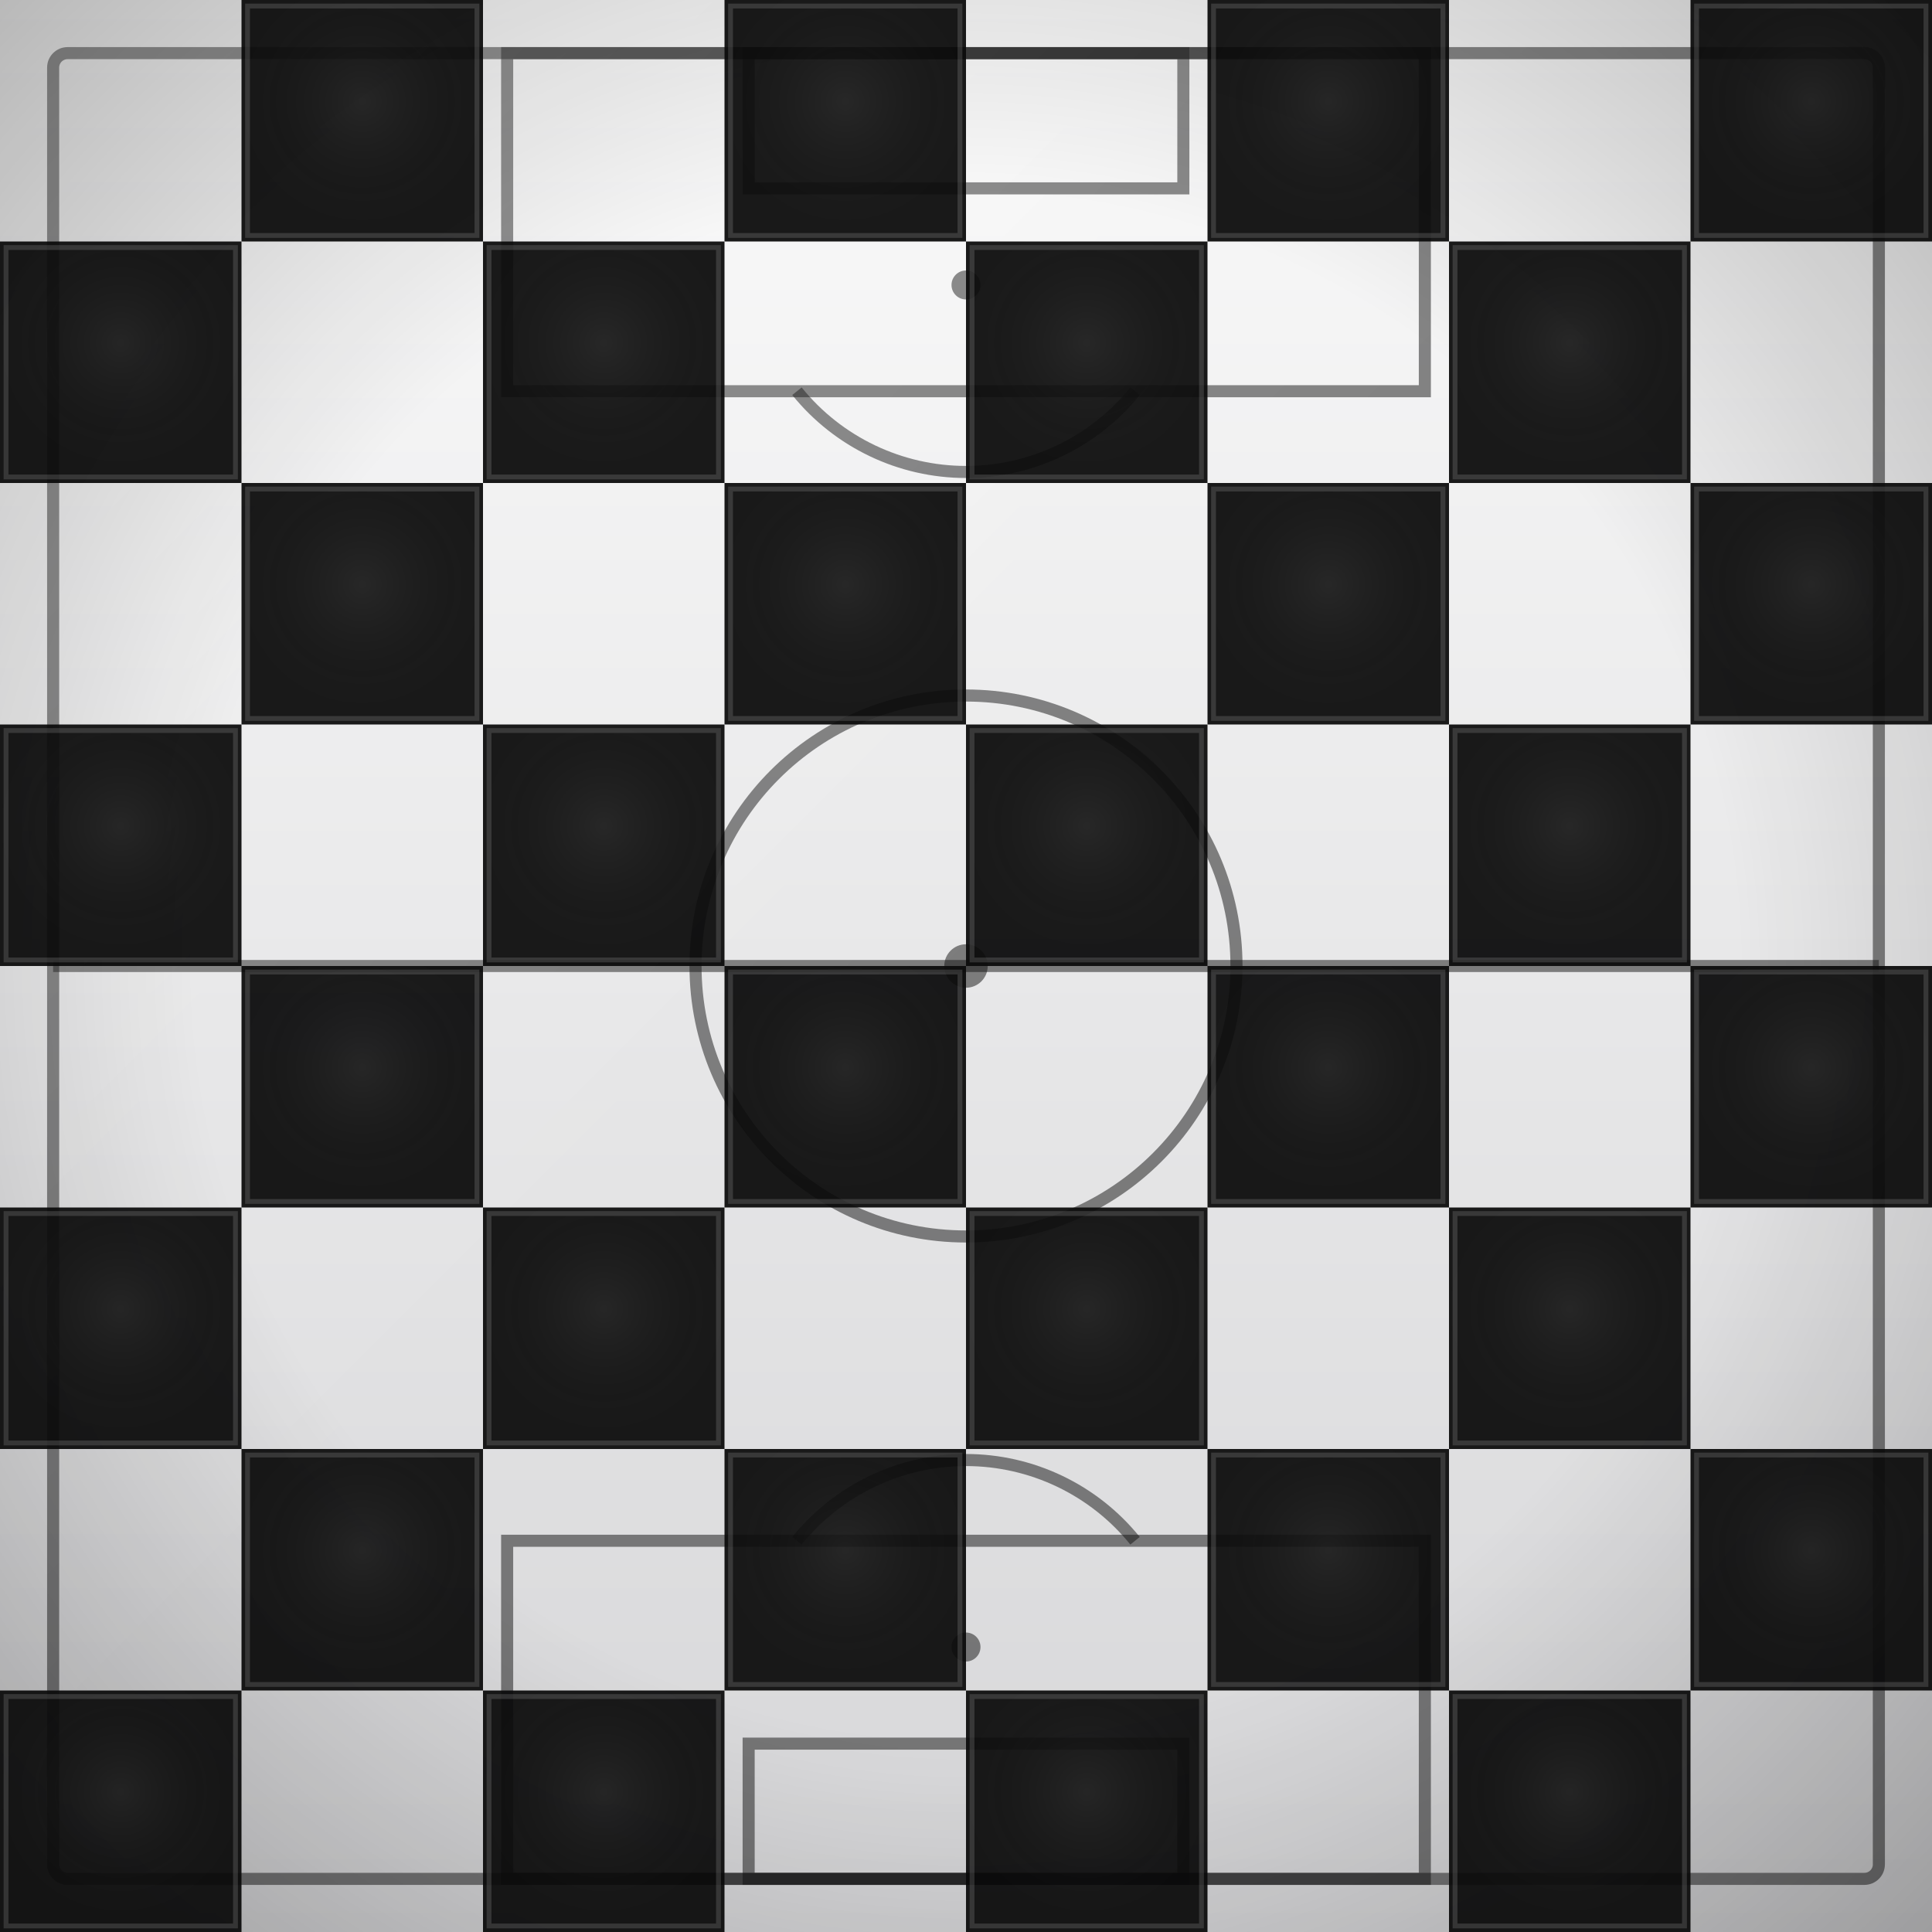
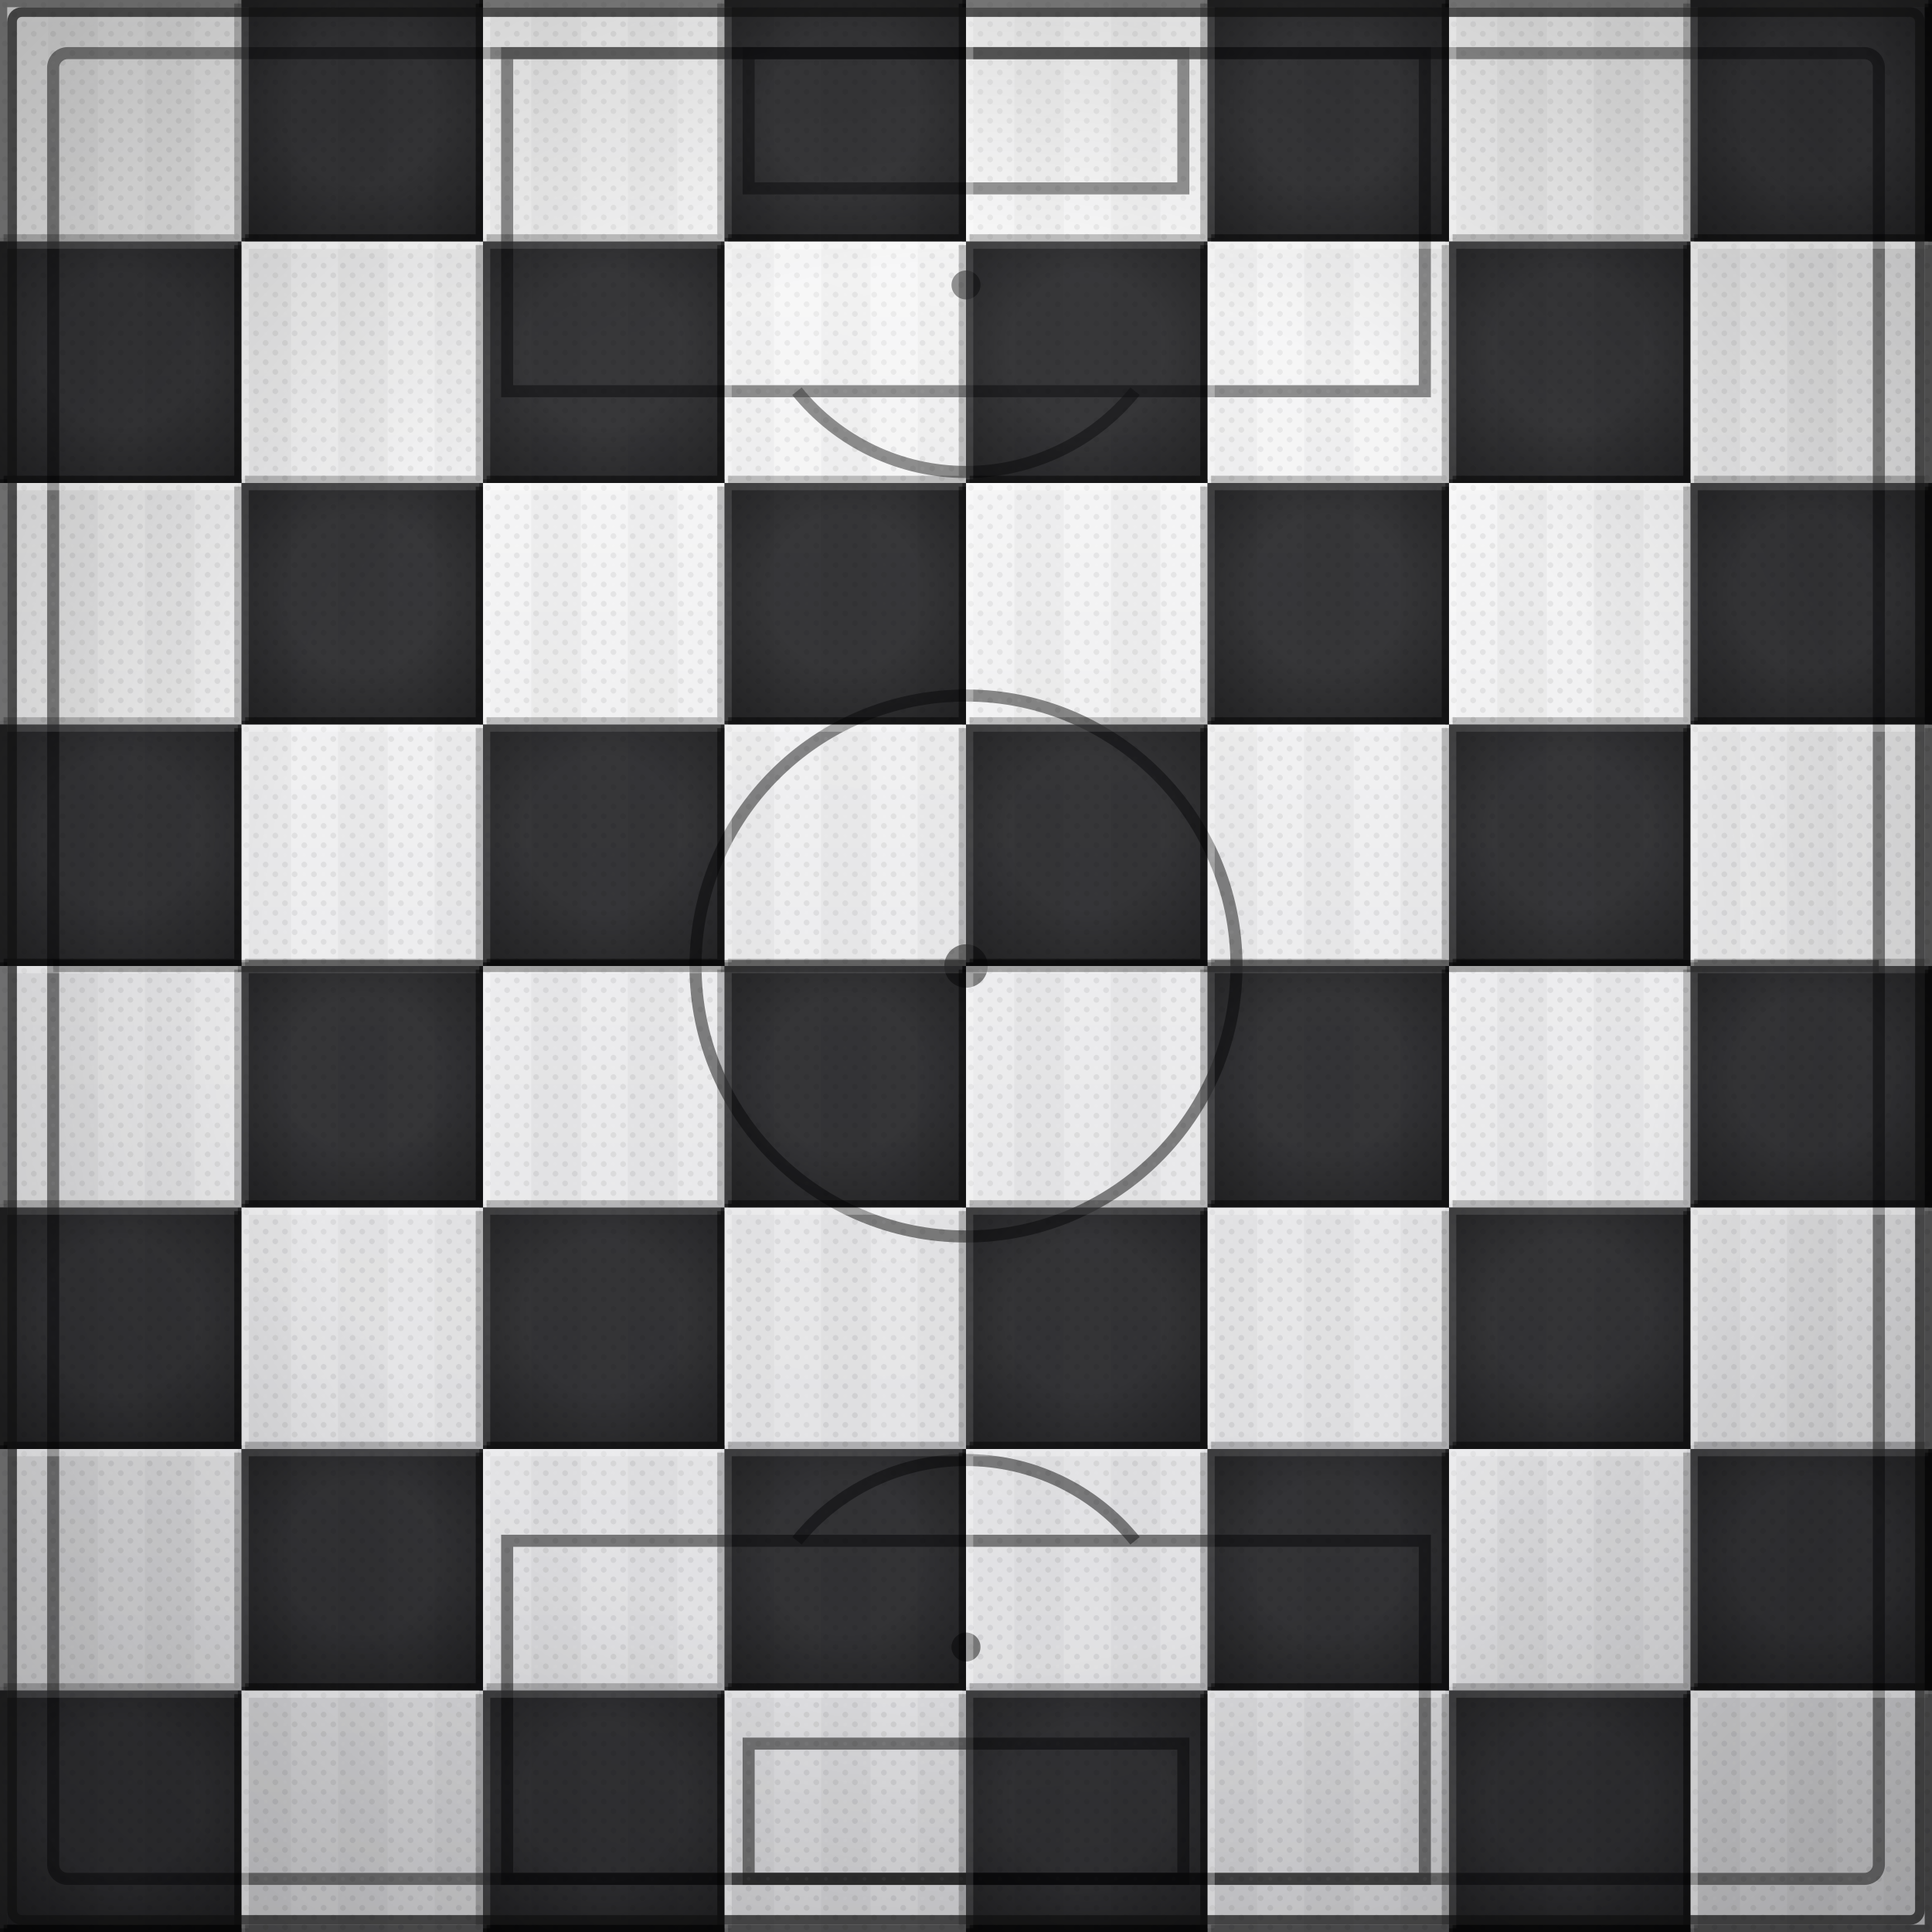
<svg xmlns="http://www.w3.org/2000/svg" viewBox="0 0 800 800">
  <defs>
    <linearGradient id="f" x1="0" y1="0" x2="0" y2="1">
-       <stop offset="0" stop-color="#FAFAFA" />
-       <stop offset="1" stop-color="#D6D6D8" />
+       <stop offset="0" stop-color="#FBFBFB" />
+       <stop offset="1" stop-color="#DADADD" />
    </linearGradient>
  </defs>
  <rect width="800" height="800" fill="url(#f)" />
-   <g fill="none" stroke="#111" stroke-opacity="0.5" stroke-width="5">
+   <rect x="0" y="0" width="20.5" height="800" fill="rgba(0,0,0,0)" />
+   <rect x="20" y="0" width="20.5" height="800" fill="rgba(0,0,0,.035)" />
+   <rect x="40" y="0" width="20.5" height="800" fill="rgba(0,0,0,0)" />
+   <rect x="60" y="0" width="20.5" height="800" fill="rgba(0,0,0,.035)" />
+   <rect x="80" y="0" width="20.5" height="800" fill="rgba(0,0,0,0)" />
+   <rect x="100" y="0" width="20.5" height="800" fill="rgba(0,0,0,.035)" />
+   <rect x="120" y="0" width="20.5" height="800" fill="rgba(0,0,0,0)" />
+   <rect x="140" y="0" width="20.5" height="800" fill="rgba(0,0,0,.035)" />
+   <rect x="160" y="0" width="20.5" height="800" fill="rgba(0,0,0,0)" />
+   <rect x="180" y="0" width="20.5" height="800" fill="rgba(0,0,0,.035)" />
+   <rect x="200" y="0" width="20.5" height="800" fill="rgba(0,0,0,0)" />
+   <rect x="220" y="0" width="20.5" height="800" fill="rgba(0,0,0,.035)" />
+   <rect x="240" y="0" width="20.5" height="800" fill="rgba(0,0,0,0)" />
+   <rect x="260" y="0" width="20.5" height="800" fill="rgba(0,0,0,.035)" />
+   <rect x="280" y="0" width="20.5" height="800" fill="rgba(0,0,0,0)" />
+   <rect x="300" y="0" width="20.5" height="800" fill="rgba(0,0,0,.035)" />
+   <rect x="320" y="0" width="20.5" height="800" fill="rgba(0,0,0,0)" />
+   <rect x="340" y="0" width="20.5" height="800" fill="rgba(0,0,0,.035)" />
+   <rect x="360" y="0" width="20.5" height="800" fill="rgba(0,0,0,0)" />
+   <rect x="380" y="0" width="20.5" height="800" fill="rgba(0,0,0,.035)" />
+   <rect x="400" y="0" width="20.5" height="800" fill="rgba(0,0,0,0)" />
+   <rect x="420" y="0" width="20.5" height="800" fill="rgba(0,0,0,.035)" />
+   <rect x="440" y="0" width="20.5" height="800" fill="rgba(0,0,0,0)" />
+   <rect x="460" y="0" width="20.5" height="800" fill="rgba(0,0,0,.035)" />
+   <rect x="480" y="0" width="20.5" height="800" fill="rgba(0,0,0,0)" />
+   <rect x="500" y="0" width="20.5" height="800" fill="rgba(0,0,0,.035)" />
+   <rect x="520" y="0" width="20.5" height="800" fill="rgba(0,0,0,0)" />
+   <rect x="540" y="0" width="20.5" height="800" fill="rgba(0,0,0,.035)" />
+   <rect x="560" y="0" width="20.5" height="800" fill="rgba(0,0,0,0)" />
+   <rect x="580" y="0" width="20.5" height="800" fill="rgba(0,0,0,.035)" />
+   <rect x="600" y="0" width="20.5" height="800" fill="rgba(0,0,0,0)" />
+   <rect x="620" y="0" width="20.5" height="800" fill="rgba(0,0,0,.035)" />
+   <rect x="640" y="0" width="20.5" height="800" fill="rgba(0,0,0,0)" />
+   <rect x="660" y="0" width="20.5" height="800" fill="rgba(0,0,0,.035)" />
+   <rect x="680" y="0" width="20.5" height="800" fill="rgba(0,0,0,0)" />
+   <rect x="700" y="0" width="20.5" height="800" fill="rgba(0,0,0,.035)" />
+   <rect x="720" y="0" width="20.5" height="800" fill="rgba(0,0,0,0)" />
+   <rect x="740" y="0" width="20.5" height="800" fill="rgba(0,0,0,.035)" />
+   <rect x="760" y="0" width="20.5" height="800" fill="rgba(0,0,0,0)" />
+   <rect x="780" y="0" width="20.5" height="800" fill="rgba(0,0,0,.035)" />
+   <g fill="none" stroke="#111" stroke-opacity="0.55" stroke-width="5">
    <rect x="22" y="22" width="756" height="756" rx="6" />
    <line x1="22" y1="400" x2="778" y2="400" />
    <circle cx="400" cy="400" r="112" />
    <rect x="210" y="22" width="380" height="140" />
    <rect x="310" y="22" width="180" height="56" />
    <rect x="210" y="638" width="380" height="140" />
    <rect x="310" y="722" width="180" height="56" />
    <path d="M330 162 A90 90 0 0 0 470 162" />
    <path d="M330 638 A90 90 0 0 1 470 638" />
  </g>
-   <g fill="#111" fill-opacity="0.5">
+   <g fill="#111" fill-opacity="0.55">
    <circle cx="400" cy="400" r="9" />
    <circle cx="400" cy="118" r="6" />
    <circle cx="400" cy="682" r="6" />
  </g>
  <defs>
+     <pattern id="malha" width="8" height="8" patternUnits="userSpaceOnUse">
+       <circle cx="2" cy="2" r="1.2" fill="#000" fill-opacity="0.07" />
+       <circle cx="6" cy="6" r="1.2" fill="#000" fill-opacity="0.07" />
+       <circle cx="6" cy="2" r=".8" fill="#fff" fill-opacity="0.042" />
+     </pattern>
+     <radialGradient id="refletor" cx=".5" cy="-.05" r=".95">
+       <stop offset="0" stop-color="#fff" stop-opacity=".22" />
+       <stop offset=".55" stop-color="#fff" stop-opacity=".04" />
+       <stop offset="1" stop-color="#fff" stop-opacity="0" />
+     </radialGradient>
    <radialGradient id="vin" cx=".5" cy=".5" r=".72">
-       <stop offset=".55" stop-color="#000" stop-opacity="0" />
-       <stop offset="1" stop-color="#000" stop-opacity="0.28" />
+       <stop offset=".5" stop-color="#000" stop-opacity="0" />
+       <stop offset="1" stop-color="#000" stop-opacity="0.3" />
    </radialGradient>
-     <linearGradient id="luz" x1="0" y1="0" x2="1" y2="1">
-       <stop offset="0" stop-color="#fff" stop-opacity=".16" />
-       <stop offset=".5" stop-color="#fff" stop-opacity="0" />
-     </linearGradient>
  </defs>
-   <rect width="800" height="800" fill="url(#luz)" />
+   <rect width="800" height="800" fill="url(#malha)" />
+   <rect width="800" height="800" fill="url(#refletor)" />
  <rect width="800" height="800" fill="url(#vin)" />
  <defs>
-     <radialGradient id="casaLuz" cx=".5" cy=".42" r=".6">
-       <stop offset="0" stop-color="rgba(255,255,255,.06)" />
-       <stop offset="1" stop-color="rgba(0,0,0,0)" />
+     <radialGradient id="poco" cx=".5" cy=".45" r=".7">
+       <stop offset=".45" stop-color="#000" stop-opacity="0" />
+       <stop offset="1" stop-color="#000" stop-opacity=".35" />
    </radialGradient>
  </defs>
-   <rect x="100" y="0" width="100" height="100" fill="rgba(10,10,10,.93)" />
-   <rect x="100" y="0" width="100" height="100" fill="url(#casaLuz)" />
-   <rect x="102.5" y="2.5" width="95" height="95" fill="none" stroke="rgba(255,255,255,.14)" stroke-width="2" />
-   <rect x="300" y="0" width="100" height="100" fill="rgba(10,10,10,.93)" />
-   <rect x="300" y="0" width="100" height="100" fill="url(#casaLuz)" />
-   <rect x="302.5" y="2.5" width="95" height="95" fill="none" stroke="rgba(255,255,255,.14)" stroke-width="2" />
-   <rect x="500" y="0" width="100" height="100" fill="rgba(10,10,10,.93)" />
-   <rect x="500" y="0" width="100" height="100" fill="url(#casaLuz)" />
-   <rect x="502.5" y="2.5" width="95" height="95" fill="none" stroke="rgba(255,255,255,.14)" stroke-width="2" />
-   <rect x="700" y="0" width="100" height="100" fill="rgba(10,10,10,.93)" />
-   <rect x="700" y="0" width="100" height="100" fill="url(#casaLuz)" />
-   <rect x="702.5" y="2.5" width="95" height="95" fill="none" stroke="rgba(255,255,255,.14)" stroke-width="2" />
-   <rect x="0" y="100" width="100" height="100" fill="rgba(10,10,10,.93)" />
-   <rect x="0" y="100" width="100" height="100" fill="url(#casaLuz)" />
-   <rect x="2.5" y="102.5" width="95" height="95" fill="none" stroke="rgba(255,255,255,.14)" stroke-width="2" />
-   <rect x="200" y="100" width="100" height="100" fill="rgba(10,10,10,.93)" />
-   <rect x="200" y="100" width="100" height="100" fill="url(#casaLuz)" />
-   <rect x="202.5" y="102.5" width="95" height="95" fill="none" stroke="rgba(255,255,255,.14)" stroke-width="2" />
-   <rect x="400" y="100" width="100" height="100" fill="rgba(10,10,10,.93)" />
-   <rect x="400" y="100" width="100" height="100" fill="url(#casaLuz)" />
-   <rect x="402.5" y="102.5" width="95" height="95" fill="none" stroke="rgba(255,255,255,.14)" stroke-width="2" />
-   <rect x="600" y="100" width="100" height="100" fill="rgba(10,10,10,.93)" />
-   <rect x="600" y="100" width="100" height="100" fill="url(#casaLuz)" />
-   <rect x="602.5" y="102.5" width="95" height="95" fill="none" stroke="rgba(255,255,255,.14)" stroke-width="2" />
-   <rect x="100" y="200" width="100" height="100" fill="rgba(10,10,10,.93)" />
-   <rect x="100" y="200" width="100" height="100" fill="url(#casaLuz)" />
-   <rect x="102.5" y="202.5" width="95" height="95" fill="none" stroke="rgba(255,255,255,.14)" stroke-width="2" />
-   <rect x="300" y="200" width="100" height="100" fill="rgba(10,10,10,.93)" />
-   <rect x="300" y="200" width="100" height="100" fill="url(#casaLuz)" />
-   <rect x="302.5" y="202.5" width="95" height="95" fill="none" stroke="rgba(255,255,255,.14)" stroke-width="2" />
-   <rect x="500" y="200" width="100" height="100" fill="rgba(10,10,10,.93)" />
-   <rect x="500" y="200" width="100" height="100" fill="url(#casaLuz)" />
-   <rect x="502.5" y="202.5" width="95" height="95" fill="none" stroke="rgba(255,255,255,.14)" stroke-width="2" />
-   <rect x="700" y="200" width="100" height="100" fill="rgba(10,10,10,.93)" />
-   <rect x="700" y="200" width="100" height="100" fill="url(#casaLuz)" />
-   <rect x="702.5" y="202.5" width="95" height="95" fill="none" stroke="rgba(255,255,255,.14)" stroke-width="2" />
-   <rect x="0" y="300" width="100" height="100" fill="rgba(10,10,10,.93)" />
-   <rect x="0" y="300" width="100" height="100" fill="url(#casaLuz)" />
-   <rect x="2.5" y="302.5" width="95" height="95" fill="none" stroke="rgba(255,255,255,.14)" stroke-width="2" />
-   <rect x="200" y="300" width="100" height="100" fill="rgba(10,10,10,.93)" />
-   <rect x="200" y="300" width="100" height="100" fill="url(#casaLuz)" />
-   <rect x="202.5" y="302.5" width="95" height="95" fill="none" stroke="rgba(255,255,255,.14)" stroke-width="2" />
-   <rect x="400" y="300" width="100" height="100" fill="rgba(10,10,10,.93)" />
-   <rect x="400" y="300" width="100" height="100" fill="url(#casaLuz)" />
-   <rect x="402.5" y="302.5" width="95" height="95" fill="none" stroke="rgba(255,255,255,.14)" stroke-width="2" />
-   <rect x="600" y="300" width="100" height="100" fill="rgba(10,10,10,.93)" />
-   <rect x="600" y="300" width="100" height="100" fill="url(#casaLuz)" />
-   <rect x="602.5" y="302.5" width="95" height="95" fill="none" stroke="rgba(255,255,255,.14)" stroke-width="2" />
-   <rect x="100" y="400" width="100" height="100" fill="rgba(10,10,10,.93)" />
-   <rect x="100" y="400" width="100" height="100" fill="url(#casaLuz)" />
-   <rect x="102.5" y="402.5" width="95" height="95" fill="none" stroke="rgba(255,255,255,.14)" stroke-width="2" />
-   <rect x="300" y="400" width="100" height="100" fill="rgba(10,10,10,.93)" />
-   <rect x="300" y="400" width="100" height="100" fill="url(#casaLuz)" />
-   <rect x="302.5" y="402.5" width="95" height="95" fill="none" stroke="rgba(255,255,255,.14)" stroke-width="2" />
-   <rect x="500" y="400" width="100" height="100" fill="rgba(10,10,10,.93)" />
-   <rect x="500" y="400" width="100" height="100" fill="url(#casaLuz)" />
-   <rect x="502.5" y="402.5" width="95" height="95" fill="none" stroke="rgba(255,255,255,.14)" stroke-width="2" />
-   <rect x="700" y="400" width="100" height="100" fill="rgba(10,10,10,.93)" />
-   <rect x="700" y="400" width="100" height="100" fill="url(#casaLuz)" />
-   <rect x="702.5" y="402.5" width="95" height="95" fill="none" stroke="rgba(255,255,255,.14)" stroke-width="2" />
-   <rect x="0" y="500" width="100" height="100" fill="rgba(10,10,10,.93)" />
-   <rect x="0" y="500" width="100" height="100" fill="url(#casaLuz)" />
-   <rect x="2.5" y="502.5" width="95" height="95" fill="none" stroke="rgba(255,255,255,.14)" stroke-width="2" />
-   <rect x="200" y="500" width="100" height="100" fill="rgba(10,10,10,.93)" />
-   <rect x="200" y="500" width="100" height="100" fill="url(#casaLuz)" />
-   <rect x="202.5" y="502.5" width="95" height="95" fill="none" stroke="rgba(255,255,255,.14)" stroke-width="2" />
-   <rect x="400" y="500" width="100" height="100" fill="rgba(10,10,10,.93)" />
-   <rect x="400" y="500" width="100" height="100" fill="url(#casaLuz)" />
-   <rect x="402.5" y="502.5" width="95" height="95" fill="none" stroke="rgba(255,255,255,.14)" stroke-width="2" />
-   <rect x="600" y="500" width="100" height="100" fill="rgba(10,10,10,.93)" />
-   <rect x="600" y="500" width="100" height="100" fill="url(#casaLuz)" />
-   <rect x="602.5" y="502.5" width="95" height="95" fill="none" stroke="rgba(255,255,255,.14)" stroke-width="2" />
-   <rect x="100" y="600" width="100" height="100" fill="rgba(10,10,10,.93)" />
-   <rect x="100" y="600" width="100" height="100" fill="url(#casaLuz)" />
-   <rect x="102.5" y="602.5" width="95" height="95" fill="none" stroke="rgba(255,255,255,.14)" stroke-width="2" />
-   <rect x="300" y="600" width="100" height="100" fill="rgba(10,10,10,.93)" />
-   <rect x="300" y="600" width="100" height="100" fill="url(#casaLuz)" />
-   <rect x="302.5" y="602.5" width="95" height="95" fill="none" stroke="rgba(255,255,255,.14)" stroke-width="2" />
-   <rect x="500" y="600" width="100" height="100" fill="rgba(10,10,10,.93)" />
-   <rect x="500" y="600" width="100" height="100" fill="url(#casaLuz)" />
-   <rect x="502.5" y="602.5" width="95" height="95" fill="none" stroke="rgba(255,255,255,.14)" stroke-width="2" />
-   <rect x="700" y="600" width="100" height="100" fill="rgba(10,10,10,.93)" />
-   <rect x="700" y="600" width="100" height="100" fill="url(#casaLuz)" />
-   <rect x="702.5" y="602.5" width="95" height="95" fill="none" stroke="rgba(255,255,255,.14)" stroke-width="2" />
-   <rect x="0" y="700" width="100" height="100" fill="rgba(10,10,10,.93)" />
-   <rect x="0" y="700" width="100" height="100" fill="url(#casaLuz)" />
-   <rect x="2.5" y="702.5" width="95" height="95" fill="none" stroke="rgba(255,255,255,.14)" stroke-width="2" />
-   <rect x="200" y="700" width="100" height="100" fill="rgba(10,10,10,.93)" />
-   <rect x="200" y="700" width="100" height="100" fill="url(#casaLuz)" />
-   <rect x="202.5" y="702.5" width="95" height="95" fill="none" stroke="rgba(255,255,255,.14)" stroke-width="2" />
-   <rect x="400" y="700" width="100" height="100" fill="rgba(10,10,10,.93)" />
-   <rect x="400" y="700" width="100" height="100" fill="url(#casaLuz)" />
-   <rect x="402.5" y="702.5" width="95" height="95" fill="none" stroke="rgba(255,255,255,.14)" stroke-width="2" />
-   <rect x="600" y="700" width="100" height="100" fill="rgba(10,10,10,.93)" />
-   <rect x="600" y="700" width="100" height="100" fill="url(#casaLuz)" />
-   <rect x="602.5" y="702.5" width="95" height="95" fill="none" stroke="rgba(255,255,255,.14)" stroke-width="2" />
+   <rect x="0" y="0" width="100" height="100" fill="rgba(255,255,255,.05)" />
+   <path d="M1.5 98.5V1.5H98.5" fill="none" stroke="rgba(255,255,255,.3)" stroke-width="3" />
+   <path d="M1.5 98.5H98.5V1.5" fill="none" stroke="rgba(0,0,0,0.22)" stroke-width="3" />
+   <rect x="100" y="0" width="100" height="100" fill="rgba(8,8,10,.8)" />
+   <rect x="100" y="0" width="100" height="100" fill="url(#poco)" />
+   <path d="M101.5 98.5V1.5H198.5" fill="none" stroke="rgba(255,255,255,.12)" stroke-width="3" />
+   <path d="M101.5 98.5H198.5V1.5" fill="none" stroke="rgba(0,0,0,0.45)" stroke-width="3" />
+   <rect x="200" y="0" width="100" height="100" fill="rgba(255,255,255,.05)" />
+   <path d="M201.5 98.5V1.5H298.5" fill="none" stroke="rgba(255,255,255,.3)" stroke-width="3" />
+   <path d="M201.5 98.5H298.5V1.5" fill="none" stroke="rgba(0,0,0,0.22)" stroke-width="3" />
+   <rect x="300" y="0" width="100" height="100" fill="rgba(8,8,10,.8)" />
+   <rect x="300" y="0" width="100" height="100" fill="url(#poco)" />
+   <path d="M301.5 98.5V1.5H398.5" fill="none" stroke="rgba(255,255,255,.12)" stroke-width="3" />
+   <path d="M301.5 98.5H398.5V1.5" fill="none" stroke="rgba(0,0,0,0.45)" stroke-width="3" />
+   <rect x="400" y="0" width="100" height="100" fill="rgba(255,255,255,.05)" />
+   <path d="M401.5 98.5V1.5H498.5" fill="none" stroke="rgba(255,255,255,.3)" stroke-width="3" />
+   <path d="M401.5 98.5H498.5V1.5" fill="none" stroke="rgba(0,0,0,0.22)" stroke-width="3" />
+   <rect x="500" y="0" width="100" height="100" fill="rgba(8,8,10,.8)" />
+   <rect x="500" y="0" width="100" height="100" fill="url(#poco)" />
+   <path d="M501.5 98.5V1.5H598.5" fill="none" stroke="rgba(255,255,255,.12)" stroke-width="3" />
+   <path d="M501.5 98.5H598.5V1.5" fill="none" stroke="rgba(0,0,0,0.45)" stroke-width="3" />
+   <rect x="600" y="0" width="100" height="100" fill="rgba(255,255,255,.05)" />
+   <path d="M601.5 98.5V1.5H698.5" fill="none" stroke="rgba(255,255,255,.3)" stroke-width="3" />
+   <path d="M601.5 98.5H698.5V1.5" fill="none" stroke="rgba(0,0,0,0.22)" stroke-width="3" />
+   <rect x="700" y="0" width="100" height="100" fill="rgba(8,8,10,.8)" />
+   <rect x="700" y="0" width="100" height="100" fill="url(#poco)" />
+   <path d="M701.5 98.5V1.5H798.5" fill="none" stroke="rgba(255,255,255,.12)" stroke-width="3" />
+   <path d="M701.5 98.5H798.5V1.5" fill="none" stroke="rgba(0,0,0,0.45)" stroke-width="3" />
+   <rect x="0" y="100" width="100" height="100" fill="rgba(8,8,10,.8)" />
+   <rect x="0" y="100" width="100" height="100" fill="url(#poco)" />
+   <path d="M1.5 198.5V101.5H98.5" fill="none" stroke="rgba(255,255,255,.12)" stroke-width="3" />
+   <path d="M1.5 198.5H98.5V101.5" fill="none" stroke="rgba(0,0,0,0.45)" stroke-width="3" />
+   <rect x="100" y="100" width="100" height="100" fill="rgba(255,255,255,.05)" />
+   <path d="M101.5 198.5V101.5H198.5" fill="none" stroke="rgba(255,255,255,.3)" stroke-width="3" />
+   <path d="M101.5 198.5H198.5V101.5" fill="none" stroke="rgba(0,0,0,0.22)" stroke-width="3" />
+   <rect x="200" y="100" width="100" height="100" fill="rgba(8,8,10,.8)" />
+   <rect x="200" y="100" width="100" height="100" fill="url(#poco)" />
+   <path d="M201.5 198.5V101.5H298.5" fill="none" stroke="rgba(255,255,255,.12)" stroke-width="3" />
+   <path d="M201.5 198.5H298.5V101.5" fill="none" stroke="rgba(0,0,0,0.45)" stroke-width="3" />
+   <rect x="300" y="100" width="100" height="100" fill="rgba(255,255,255,.05)" />
+   <path d="M301.5 198.5V101.5H398.5" fill="none" stroke="rgba(255,255,255,.3)" stroke-width="3" />
+   <path d="M301.5 198.5H398.5V101.5" fill="none" stroke="rgba(0,0,0,0.22)" stroke-width="3" />
+   <rect x="400" y="100" width="100" height="100" fill="rgba(8,8,10,.8)" />
+   <rect x="400" y="100" width="100" height="100" fill="url(#poco)" />
+   <path d="M401.5 198.5V101.5H498.5" fill="none" stroke="rgba(255,255,255,.12)" stroke-width="3" />
+   <path d="M401.5 198.5H498.5V101.5" fill="none" stroke="rgba(0,0,0,0.45)" stroke-width="3" />
+   <rect x="500" y="100" width="100" height="100" fill="rgba(255,255,255,.05)" />
+   <path d="M501.5 198.5V101.5H598.5" fill="none" stroke="rgba(255,255,255,.3)" stroke-width="3" />
+   <path d="M501.5 198.5H598.5V101.5" fill="none" stroke="rgba(0,0,0,0.22)" stroke-width="3" />
+   <rect x="600" y="100" width="100" height="100" fill="rgba(8,8,10,.8)" />
+   <rect x="600" y="100" width="100" height="100" fill="url(#poco)" />
+   <path d="M601.5 198.5V101.5H698.5" fill="none" stroke="rgba(255,255,255,.12)" stroke-width="3" />
+   <path d="M601.5 198.5H698.5V101.5" fill="none" stroke="rgba(0,0,0,0.45)" stroke-width="3" />
+   <rect x="700" y="100" width="100" height="100" fill="rgba(255,255,255,.05)" />
+   <path d="M701.5 198.5V101.5H798.5" fill="none" stroke="rgba(255,255,255,.3)" stroke-width="3" />
+   <path d="M701.5 198.5H798.5V101.5" fill="none" stroke="rgba(0,0,0,0.22)" stroke-width="3" />
+   <rect x="0" y="200" width="100" height="100" fill="rgba(255,255,255,.05)" />
+   <path d="M1.5 298.5V201.5H98.5" fill="none" stroke="rgba(255,255,255,.3)" stroke-width="3" />
+   <path d="M1.5 298.5H98.5V201.5" fill="none" stroke="rgba(0,0,0,0.22)" stroke-width="3" />
+   <rect x="100" y="200" width="100" height="100" fill="rgba(8,8,10,.8)" />
+   <rect x="100" y="200" width="100" height="100" fill="url(#poco)" />
+   <path d="M101.5 298.5V201.5H198.5" fill="none" stroke="rgba(255,255,255,.12)" stroke-width="3" />
+   <path d="M101.5 298.5H198.5V201.5" fill="none" stroke="rgba(0,0,0,0.45)" stroke-width="3" />
+   <rect x="200" y="200" width="100" height="100" fill="rgba(255,255,255,.05)" />
+   <path d="M201.5 298.5V201.5H298.5" fill="none" stroke="rgba(255,255,255,.3)" stroke-width="3" />
+   <path d="M201.5 298.5H298.5V201.5" fill="none" stroke="rgba(0,0,0,0.22)" stroke-width="3" />
+   <rect x="300" y="200" width="100" height="100" fill="rgba(8,8,10,.8)" />
+   <rect x="300" y="200" width="100" height="100" fill="url(#poco)" />
+   <path d="M301.5 298.5V201.5H398.5" fill="none" stroke="rgba(255,255,255,.12)" stroke-width="3" />
+   <path d="M301.5 298.5H398.5V201.5" fill="none" stroke="rgba(0,0,0,0.45)" stroke-width="3" />
+   <rect x="400" y="200" width="100" height="100" fill="rgba(255,255,255,.05)" />
+   <path d="M401.5 298.5V201.5H498.5" fill="none" stroke="rgba(255,255,255,.3)" stroke-width="3" />
+   <path d="M401.5 298.5H498.5V201.5" fill="none" stroke="rgba(0,0,0,0.22)" stroke-width="3" />
+   <rect x="500" y="200" width="100" height="100" fill="rgba(8,8,10,.8)" />
+   <rect x="500" y="200" width="100" height="100" fill="url(#poco)" />
+   <path d="M501.5 298.5V201.5H598.5" fill="none" stroke="rgba(255,255,255,.12)" stroke-width="3" />
+   <path d="M501.5 298.5H598.5V201.5" fill="none" stroke="rgba(0,0,0,0.45)" stroke-width="3" />
+   <rect x="600" y="200" width="100" height="100" fill="rgba(255,255,255,.05)" />
+   <path d="M601.5 298.5V201.5H698.5" fill="none" stroke="rgba(255,255,255,.3)" stroke-width="3" />
+   <path d="M601.5 298.5H698.5V201.5" fill="none" stroke="rgba(0,0,0,0.22)" stroke-width="3" />
+   <rect x="700" y="200" width="100" height="100" fill="rgba(8,8,10,.8)" />
+   <rect x="700" y="200" width="100" height="100" fill="url(#poco)" />
+   <path d="M701.5 298.5V201.5H798.5" fill="none" stroke="rgba(255,255,255,.12)" stroke-width="3" />
+   <path d="M701.5 298.5H798.5V201.5" fill="none" stroke="rgba(0,0,0,0.45)" stroke-width="3" />
+   <rect x="0" y="300" width="100" height="100" fill="rgba(8,8,10,.8)" />
+   <rect x="0" y="300" width="100" height="100" fill="url(#poco)" />
+   <path d="M1.5 398.5V301.5H98.5" fill="none" stroke="rgba(255,255,255,.12)" stroke-width="3" />
+   <path d="M1.5 398.5H98.5V301.5" fill="none" stroke="rgba(0,0,0,0.45)" stroke-width="3" />
+   <rect x="100" y="300" width="100" height="100" fill="rgba(255,255,255,.05)" />
+   <path d="M101.5 398.5V301.5H198.5" fill="none" stroke="rgba(255,255,255,.3)" stroke-width="3" />
+   <path d="M101.5 398.5H198.5V301.5" fill="none" stroke="rgba(0,0,0,0.22)" stroke-width="3" />
+   <rect x="200" y="300" width="100" height="100" fill="rgba(8,8,10,.8)" />
+   <rect x="200" y="300" width="100" height="100" fill="url(#poco)" />
+   <path d="M201.5 398.5V301.5H298.5" fill="none" stroke="rgba(255,255,255,.12)" stroke-width="3" />
+   <path d="M201.5 398.5H298.5V301.5" fill="none" stroke="rgba(0,0,0,0.45)" stroke-width="3" />
+   <rect x="300" y="300" width="100" height="100" fill="rgba(255,255,255,.05)" />
+   <path d="M301.5 398.5V301.5H398.5" fill="none" stroke="rgba(255,255,255,.3)" stroke-width="3" />
+   <path d="M301.5 398.5H398.5V301.5" fill="none" stroke="rgba(0,0,0,0.22)" stroke-width="3" />
+   <rect x="400" y="300" width="100" height="100" fill="rgba(8,8,10,.8)" />
+   <rect x="400" y="300" width="100" height="100" fill="url(#poco)" />
+   <path d="M401.5 398.5V301.5H498.5" fill="none" stroke="rgba(255,255,255,.12)" stroke-width="3" />
+   <path d="M401.5 398.5H498.5V301.5" fill="none" stroke="rgba(0,0,0,0.45)" stroke-width="3" />
+   <rect x="500" y="300" width="100" height="100" fill="rgba(255,255,255,.05)" />
+   <path d="M501.5 398.5V301.5H598.5" fill="none" stroke="rgba(255,255,255,.3)" stroke-width="3" />
+   <path d="M501.5 398.5H598.5V301.5" fill="none" stroke="rgba(0,0,0,0.22)" stroke-width="3" />
+   <rect x="600" y="300" width="100" height="100" fill="rgba(8,8,10,.8)" />
+   <rect x="600" y="300" width="100" height="100" fill="url(#poco)" />
+   <path d="M601.5 398.5V301.5H698.5" fill="none" stroke="rgba(255,255,255,.12)" stroke-width="3" />
+   <path d="M601.5 398.5H698.5V301.5" fill="none" stroke="rgba(0,0,0,0.45)" stroke-width="3" />
+   <rect x="700" y="300" width="100" height="100" fill="rgba(255,255,255,.05)" />
+   <path d="M701.5 398.5V301.5H798.5" fill="none" stroke="rgba(255,255,255,.3)" stroke-width="3" />
+   <path d="M701.5 398.5H798.5V301.5" fill="none" stroke="rgba(0,0,0,0.22)" stroke-width="3" />
+   <rect x="0" y="400" width="100" height="100" fill="rgba(255,255,255,.05)" />
+   <path d="M1.5 498.5V401.5H98.5" fill="none" stroke="rgba(255,255,255,.3)" stroke-width="3" />
+   <path d="M1.5 498.5H98.5V401.5" fill="none" stroke="rgba(0,0,0,0.22)" stroke-width="3" />
+   <rect x="100" y="400" width="100" height="100" fill="rgba(8,8,10,.8)" />
+   <rect x="100" y="400" width="100" height="100" fill="url(#poco)" />
+   <path d="M101.5 498.5V401.5H198.5" fill="none" stroke="rgba(255,255,255,.12)" stroke-width="3" />
+   <path d="M101.5 498.5H198.5V401.5" fill="none" stroke="rgba(0,0,0,0.45)" stroke-width="3" />
+   <rect x="200" y="400" width="100" height="100" fill="rgba(255,255,255,.05)" />
+   <path d="M201.5 498.5V401.5H298.5" fill="none" stroke="rgba(255,255,255,.3)" stroke-width="3" />
+   <path d="M201.5 498.5H298.5V401.5" fill="none" stroke="rgba(0,0,0,0.22)" stroke-width="3" />
+   <rect x="300" y="400" width="100" height="100" fill="rgba(8,8,10,.8)" />
+   <rect x="300" y="400" width="100" height="100" fill="url(#poco)" />
+   <path d="M301.5 498.5V401.5H398.5" fill="none" stroke="rgba(255,255,255,.12)" stroke-width="3" />
+   <path d="M301.5 498.5H398.5V401.5" fill="none" stroke="rgba(0,0,0,0.45)" stroke-width="3" />
+   <rect x="400" y="400" width="100" height="100" fill="rgba(255,255,255,.05)" />
+   <path d="M401.5 498.5V401.5H498.5" fill="none" stroke="rgba(255,255,255,.3)" stroke-width="3" />
+   <path d="M401.5 498.5H498.5V401.5" fill="none" stroke="rgba(0,0,0,0.22)" stroke-width="3" />
+   <rect x="500" y="400" width="100" height="100" fill="rgba(8,8,10,.8)" />
+   <rect x="500" y="400" width="100" height="100" fill="url(#poco)" />
+   <path d="M501.5 498.5V401.5H598.5" fill="none" stroke="rgba(255,255,255,.12)" stroke-width="3" />
+   <path d="M501.5 498.5H598.5V401.5" fill="none" stroke="rgba(0,0,0,0.45)" stroke-width="3" />
+   <rect x="600" y="400" width="100" height="100" fill="rgba(255,255,255,.05)" />
+   <path d="M601.5 498.5V401.5H698.5" fill="none" stroke="rgba(255,255,255,.3)" stroke-width="3" />
+   <path d="M601.5 498.5H698.5V401.5" fill="none" stroke="rgba(0,0,0,0.22)" stroke-width="3" />
+   <rect x="700" y="400" width="100" height="100" fill="rgba(8,8,10,.8)" />
+   <rect x="700" y="400" width="100" height="100" fill="url(#poco)" />
+   <path d="M701.5 498.5V401.5H798.5" fill="none" stroke="rgba(255,255,255,.12)" stroke-width="3" />
+   <path d="M701.5 498.5H798.5V401.5" fill="none" stroke="rgba(0,0,0,0.45)" stroke-width="3" />
+   <rect x="0" y="500" width="100" height="100" fill="rgba(8,8,10,.8)" />
+   <rect x="0" y="500" width="100" height="100" fill="url(#poco)" />
+   <path d="M1.5 598.5V501.5H98.5" fill="none" stroke="rgba(255,255,255,.12)" stroke-width="3" />
+   <path d="M1.5 598.5H98.5V501.5" fill="none" stroke="rgba(0,0,0,0.45)" stroke-width="3" />
+   <rect x="100" y="500" width="100" height="100" fill="rgba(255,255,255,.05)" />
+   <path d="M101.5 598.5V501.5H198.5" fill="none" stroke="rgba(255,255,255,.3)" stroke-width="3" />
+   <path d="M101.5 598.5H198.5V501.5" fill="none" stroke="rgba(0,0,0,0.22)" stroke-width="3" />
+   <rect x="200" y="500" width="100" height="100" fill="rgba(8,8,10,.8)" />
+   <rect x="200" y="500" width="100" height="100" fill="url(#poco)" />
+   <path d="M201.5 598.5V501.5H298.5" fill="none" stroke="rgba(255,255,255,.12)" stroke-width="3" />
+   <path d="M201.5 598.5H298.5V501.5" fill="none" stroke="rgba(0,0,0,0.45)" stroke-width="3" />
+   <rect x="300" y="500" width="100" height="100" fill="rgba(255,255,255,.05)" />
+   <path d="M301.5 598.5V501.5H398.5" fill="none" stroke="rgba(255,255,255,.3)" stroke-width="3" />
+   <path d="M301.5 598.5H398.5V501.5" fill="none" stroke="rgba(0,0,0,0.22)" stroke-width="3" />
+   <rect x="400" y="500" width="100" height="100" fill="rgba(8,8,10,.8)" />
+   <rect x="400" y="500" width="100" height="100" fill="url(#poco)" />
+   <path d="M401.5 598.5V501.5H498.5" fill="none" stroke="rgba(255,255,255,.12)" stroke-width="3" />
+   <path d="M401.5 598.5H498.5V501.5" fill="none" stroke="rgba(0,0,0,0.45)" stroke-width="3" />
+   <rect x="500" y="500" width="100" height="100" fill="rgba(255,255,255,.05)" />
+   <path d="M501.5 598.5V501.5H598.5" fill="none" stroke="rgba(255,255,255,.3)" stroke-width="3" />
+   <path d="M501.5 598.5H598.5V501.5" fill="none" stroke="rgba(0,0,0,0.22)" stroke-width="3" />
+   <rect x="600" y="500" width="100" height="100" fill="rgba(8,8,10,.8)" />
+   <rect x="600" y="500" width="100" height="100" fill="url(#poco)" />
+   <path d="M601.5 598.5V501.5H698.5" fill="none" stroke="rgba(255,255,255,.12)" stroke-width="3" />
+   <path d="M601.5 598.5H698.5V501.5" fill="none" stroke="rgba(0,0,0,0.45)" stroke-width="3" />
+   <rect x="700" y="500" width="100" height="100" fill="rgba(255,255,255,.05)" />
+   <path d="M701.5 598.5V501.5H798.5" fill="none" stroke="rgba(255,255,255,.3)" stroke-width="3" />
+   <path d="M701.5 598.5H798.5V501.5" fill="none" stroke="rgba(0,0,0,0.22)" stroke-width="3" />
+   <rect x="0" y="600" width="100" height="100" fill="rgba(255,255,255,.05)" />
+   <path d="M1.5 698.5V601.5H98.5" fill="none" stroke="rgba(255,255,255,.3)" stroke-width="3" />
+   <path d="M1.5 698.5H98.5V601.5" fill="none" stroke="rgba(0,0,0,0.22)" stroke-width="3" />
+   <rect x="100" y="600" width="100" height="100" fill="rgba(8,8,10,.8)" />
+   <rect x="100" y="600" width="100" height="100" fill="url(#poco)" />
+   <path d="M101.5 698.5V601.5H198.5" fill="none" stroke="rgba(255,255,255,.12)" stroke-width="3" />
+   <path d="M101.5 698.5H198.5V601.5" fill="none" stroke="rgba(0,0,0,0.45)" stroke-width="3" />
+   <rect x="200" y="600" width="100" height="100" fill="rgba(255,255,255,.05)" />
+   <path d="M201.5 698.5V601.5H298.5" fill="none" stroke="rgba(255,255,255,.3)" stroke-width="3" />
+   <path d="M201.5 698.5H298.5V601.5" fill="none" stroke="rgba(0,0,0,0.22)" stroke-width="3" />
+   <rect x="300" y="600" width="100" height="100" fill="rgba(8,8,10,.8)" />
+   <rect x="300" y="600" width="100" height="100" fill="url(#poco)" />
+   <path d="M301.5 698.5V601.5H398.5" fill="none" stroke="rgba(255,255,255,.12)" stroke-width="3" />
+   <path d="M301.5 698.5H398.5V601.5" fill="none" stroke="rgba(0,0,0,0.45)" stroke-width="3" />
+   <rect x="400" y="600" width="100" height="100" fill="rgba(255,255,255,.05)" />
+   <path d="M401.5 698.5V601.5H498.5" fill="none" stroke="rgba(255,255,255,.3)" stroke-width="3" />
+   <path d="M401.5 698.5H498.5V601.5" fill="none" stroke="rgba(0,0,0,0.22)" stroke-width="3" />
+   <rect x="500" y="600" width="100" height="100" fill="rgba(8,8,10,.8)" />
+   <rect x="500" y="600" width="100" height="100" fill="url(#poco)" />
+   <path d="M501.5 698.5V601.5H598.5" fill="none" stroke="rgba(255,255,255,.12)" stroke-width="3" />
+   <path d="M501.5 698.5H598.5V601.5" fill="none" stroke="rgba(0,0,0,0.45)" stroke-width="3" />
+   <rect x="600" y="600" width="100" height="100" fill="rgba(255,255,255,.05)" />
+   <path d="M601.5 698.5V601.5H698.5" fill="none" stroke="rgba(255,255,255,.3)" stroke-width="3" />
+   <path d="M601.5 698.5H698.5V601.5" fill="none" stroke="rgba(0,0,0,0.22)" stroke-width="3" />
+   <rect x="700" y="600" width="100" height="100" fill="rgba(8,8,10,.8)" />
+   <rect x="700" y="600" width="100" height="100" fill="url(#poco)" />
+   <path d="M701.5 698.5V601.5H798.5" fill="none" stroke="rgba(255,255,255,.12)" stroke-width="3" />
+   <path d="M701.5 698.5H798.5V601.5" fill="none" stroke="rgba(0,0,0,0.45)" stroke-width="3" />
+   <rect x="0" y="700" width="100" height="100" fill="rgba(8,8,10,.8)" />
+   <rect x="0" y="700" width="100" height="100" fill="url(#poco)" />
+   <path d="M1.5 798.5V701.5H98.5" fill="none" stroke="rgba(255,255,255,.12)" stroke-width="3" />
+   <path d="M1.5 798.5H98.5V701.5" fill="none" stroke="rgba(0,0,0,0.45)" stroke-width="3" />
+   <rect x="100" y="700" width="100" height="100" fill="rgba(255,255,255,.05)" />
+   <path d="M101.5 798.5V701.5H198.5" fill="none" stroke="rgba(255,255,255,.3)" stroke-width="3" />
+   <path d="M101.5 798.5H198.5V701.5" fill="none" stroke="rgba(0,0,0,0.22)" stroke-width="3" />
+   <rect x="200" y="700" width="100" height="100" fill="rgba(8,8,10,.8)" />
+   <rect x="200" y="700" width="100" height="100" fill="url(#poco)" />
+   <path d="M201.5 798.5V701.5H298.5" fill="none" stroke="rgba(255,255,255,.12)" stroke-width="3" />
+   <path d="M201.5 798.5H298.5V701.5" fill="none" stroke="rgba(0,0,0,0.45)" stroke-width="3" />
+   <rect x="300" y="700" width="100" height="100" fill="rgba(255,255,255,.05)" />
+   <path d="M301.5 798.5V701.5H398.5" fill="none" stroke="rgba(255,255,255,.3)" stroke-width="3" />
+   <path d="M301.5 798.5H398.5V701.5" fill="none" stroke="rgba(0,0,0,0.22)" stroke-width="3" />
+   <rect x="400" y="700" width="100" height="100" fill="rgba(8,8,10,.8)" />
+   <rect x="400" y="700" width="100" height="100" fill="url(#poco)" />
+   <path d="M401.5 798.5V701.5H498.5" fill="none" stroke="rgba(255,255,255,.12)" stroke-width="3" />
+   <path d="M401.5 798.5H498.5V701.5" fill="none" stroke="rgba(0,0,0,0.45)" stroke-width="3" />
+   <rect x="500" y="700" width="100" height="100" fill="rgba(255,255,255,.05)" />
+   <path d="M501.5 798.5V701.5H598.5" fill="none" stroke="rgba(255,255,255,.3)" stroke-width="3" />
+   <path d="M501.5 798.5H598.5V701.5" fill="none" stroke="rgba(0,0,0,0.22)" stroke-width="3" />
+   <rect x="600" y="700" width="100" height="100" fill="rgba(8,8,10,.8)" />
+   <rect x="600" y="700" width="100" height="100" fill="url(#poco)" />
+   <path d="M601.5 798.5V701.5H698.5" fill="none" stroke="rgba(255,255,255,.12)" stroke-width="3" />
+   <path d="M601.5 798.5H698.5V701.5" fill="none" stroke="rgba(0,0,0,0.45)" stroke-width="3" />
+   <rect x="700" y="700" width="100" height="100" fill="rgba(255,255,255,.05)" />
+   <path d="M701.5 798.5V701.5H798.5" fill="none" stroke="rgba(255,255,255,.3)" stroke-width="3" />
+   <path d="M701.5 798.5H798.5V701.5" fill="none" stroke="rgba(0,0,0,0.22)" stroke-width="3" />
+   <rect x="5" y="5" width="790" height="790" rx="4" fill="none" stroke="#111" stroke-width="4" stroke-opacity=".7" />
+   <rect x="1.5" y="1.5" width="797" height="797" fill="none" stroke="#000" stroke-opacity=".5" stroke-width="3" />
</svg>
